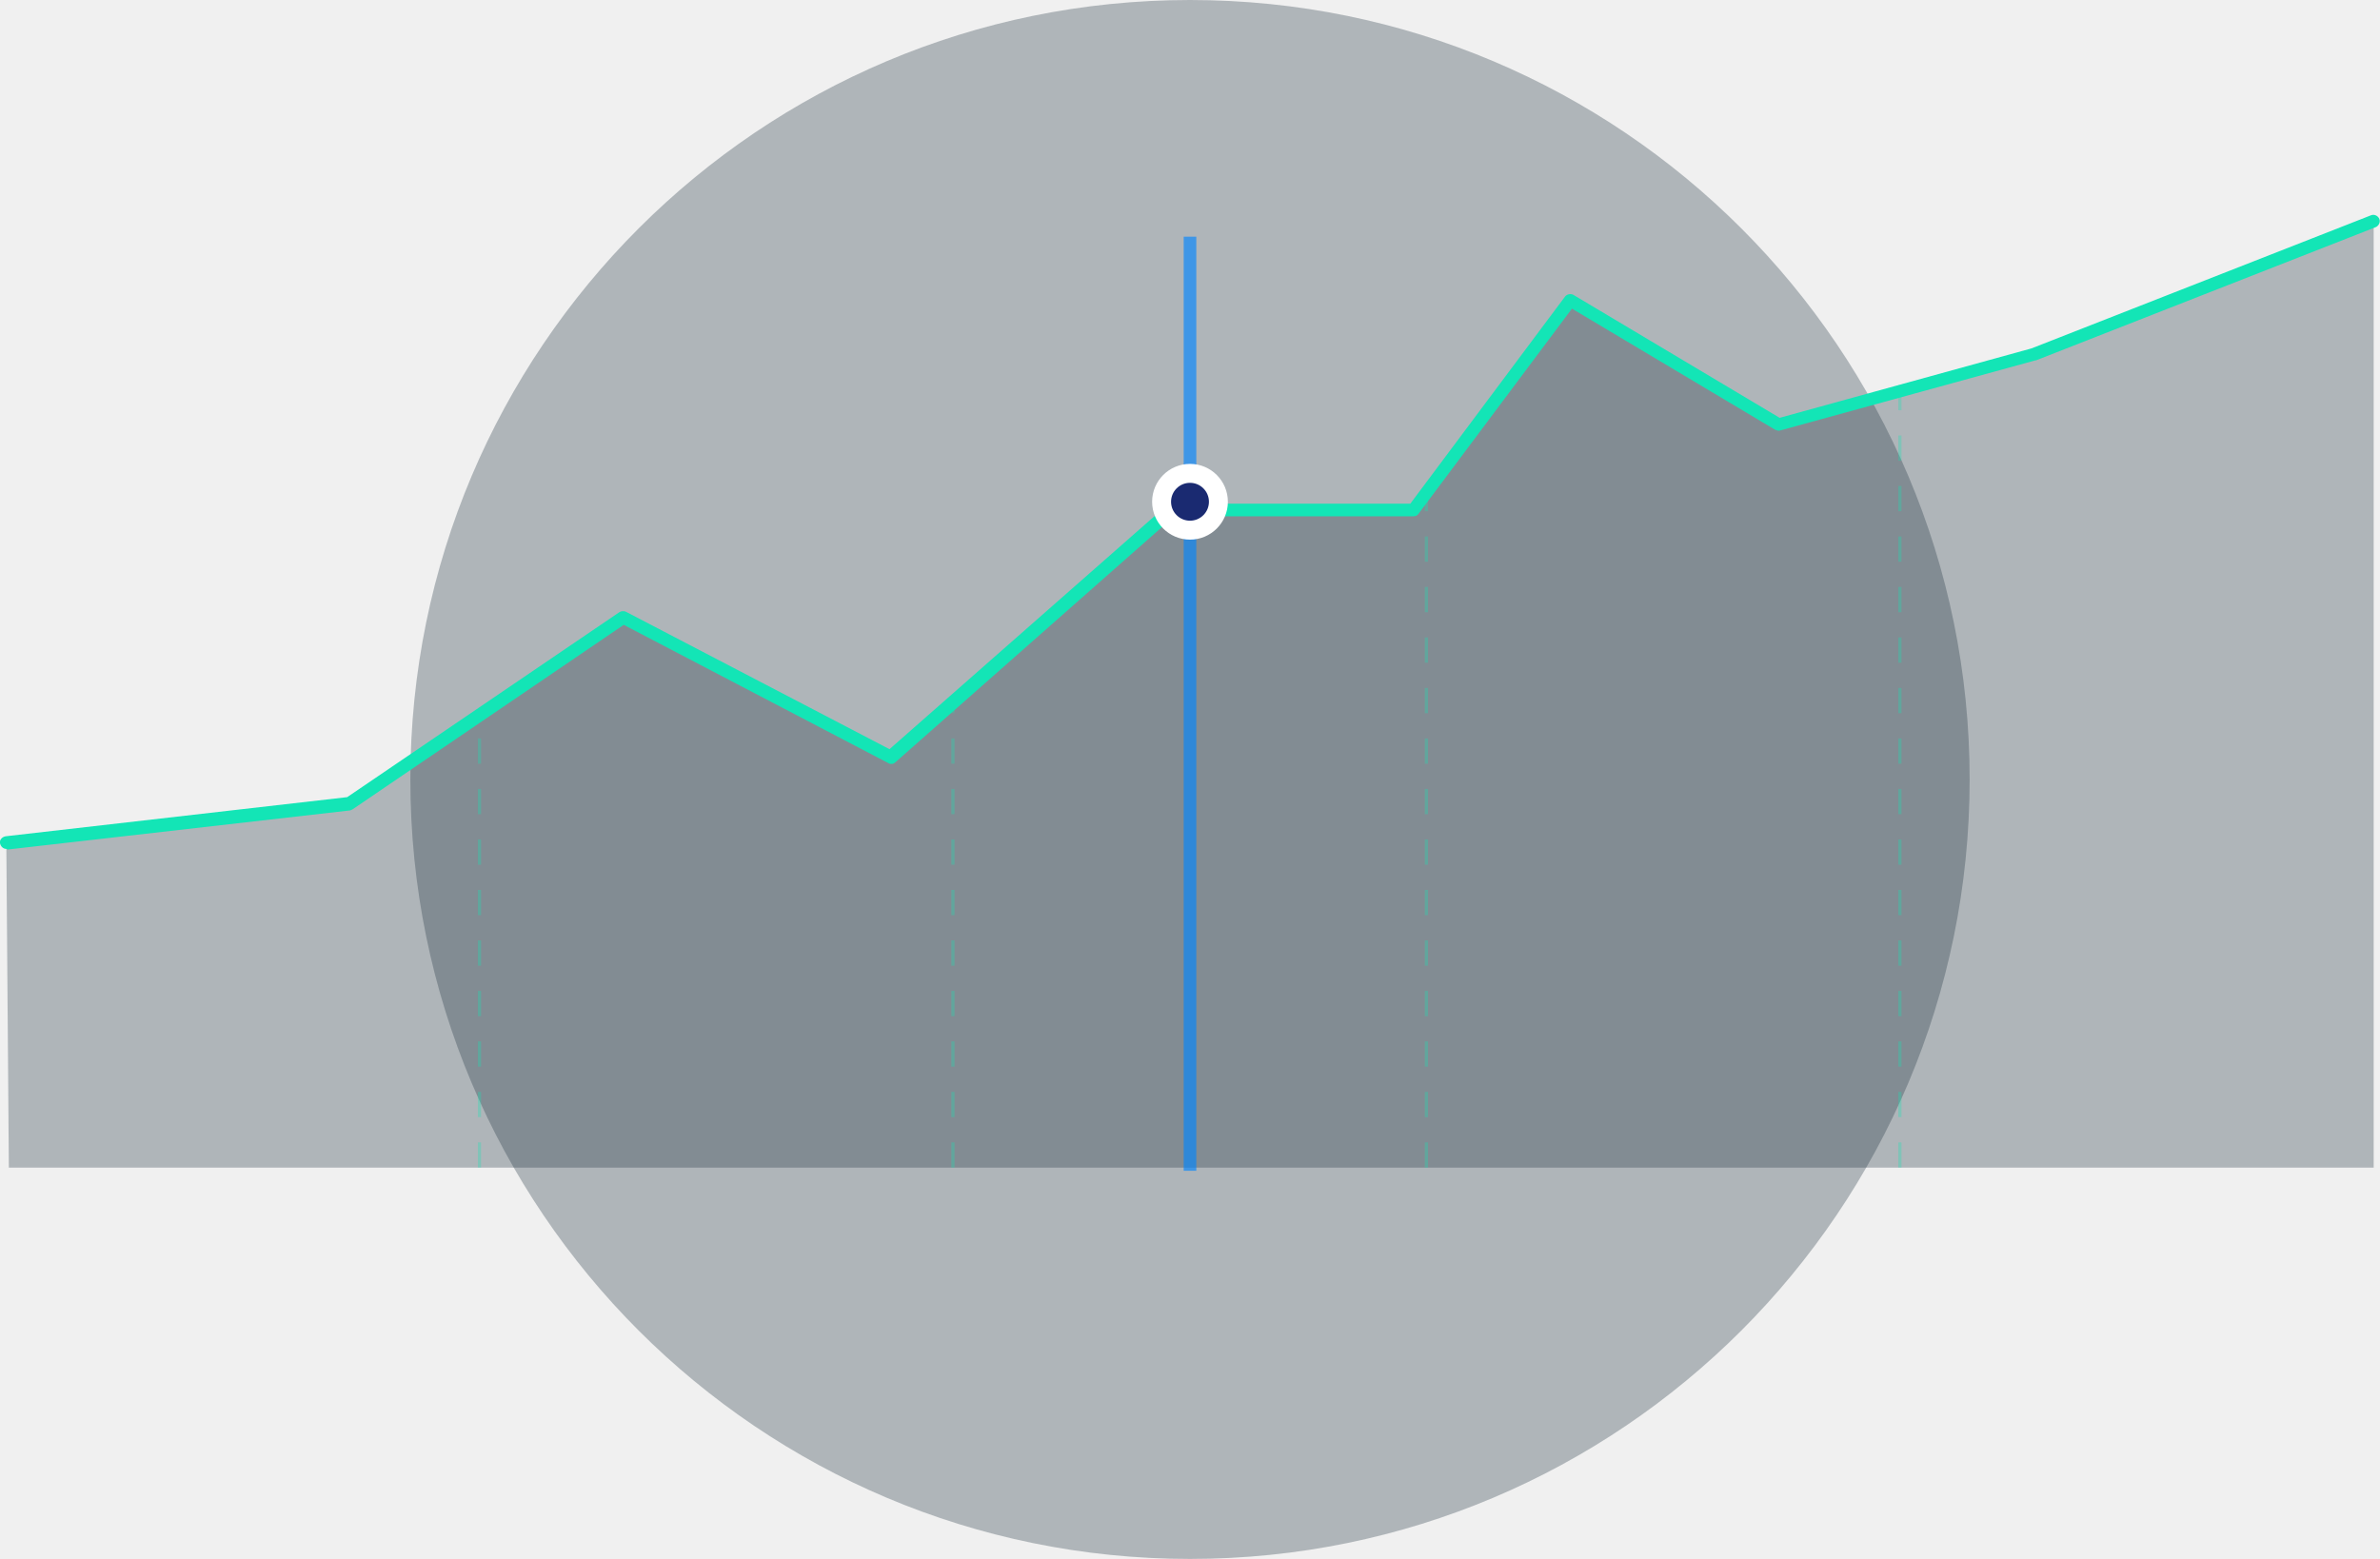
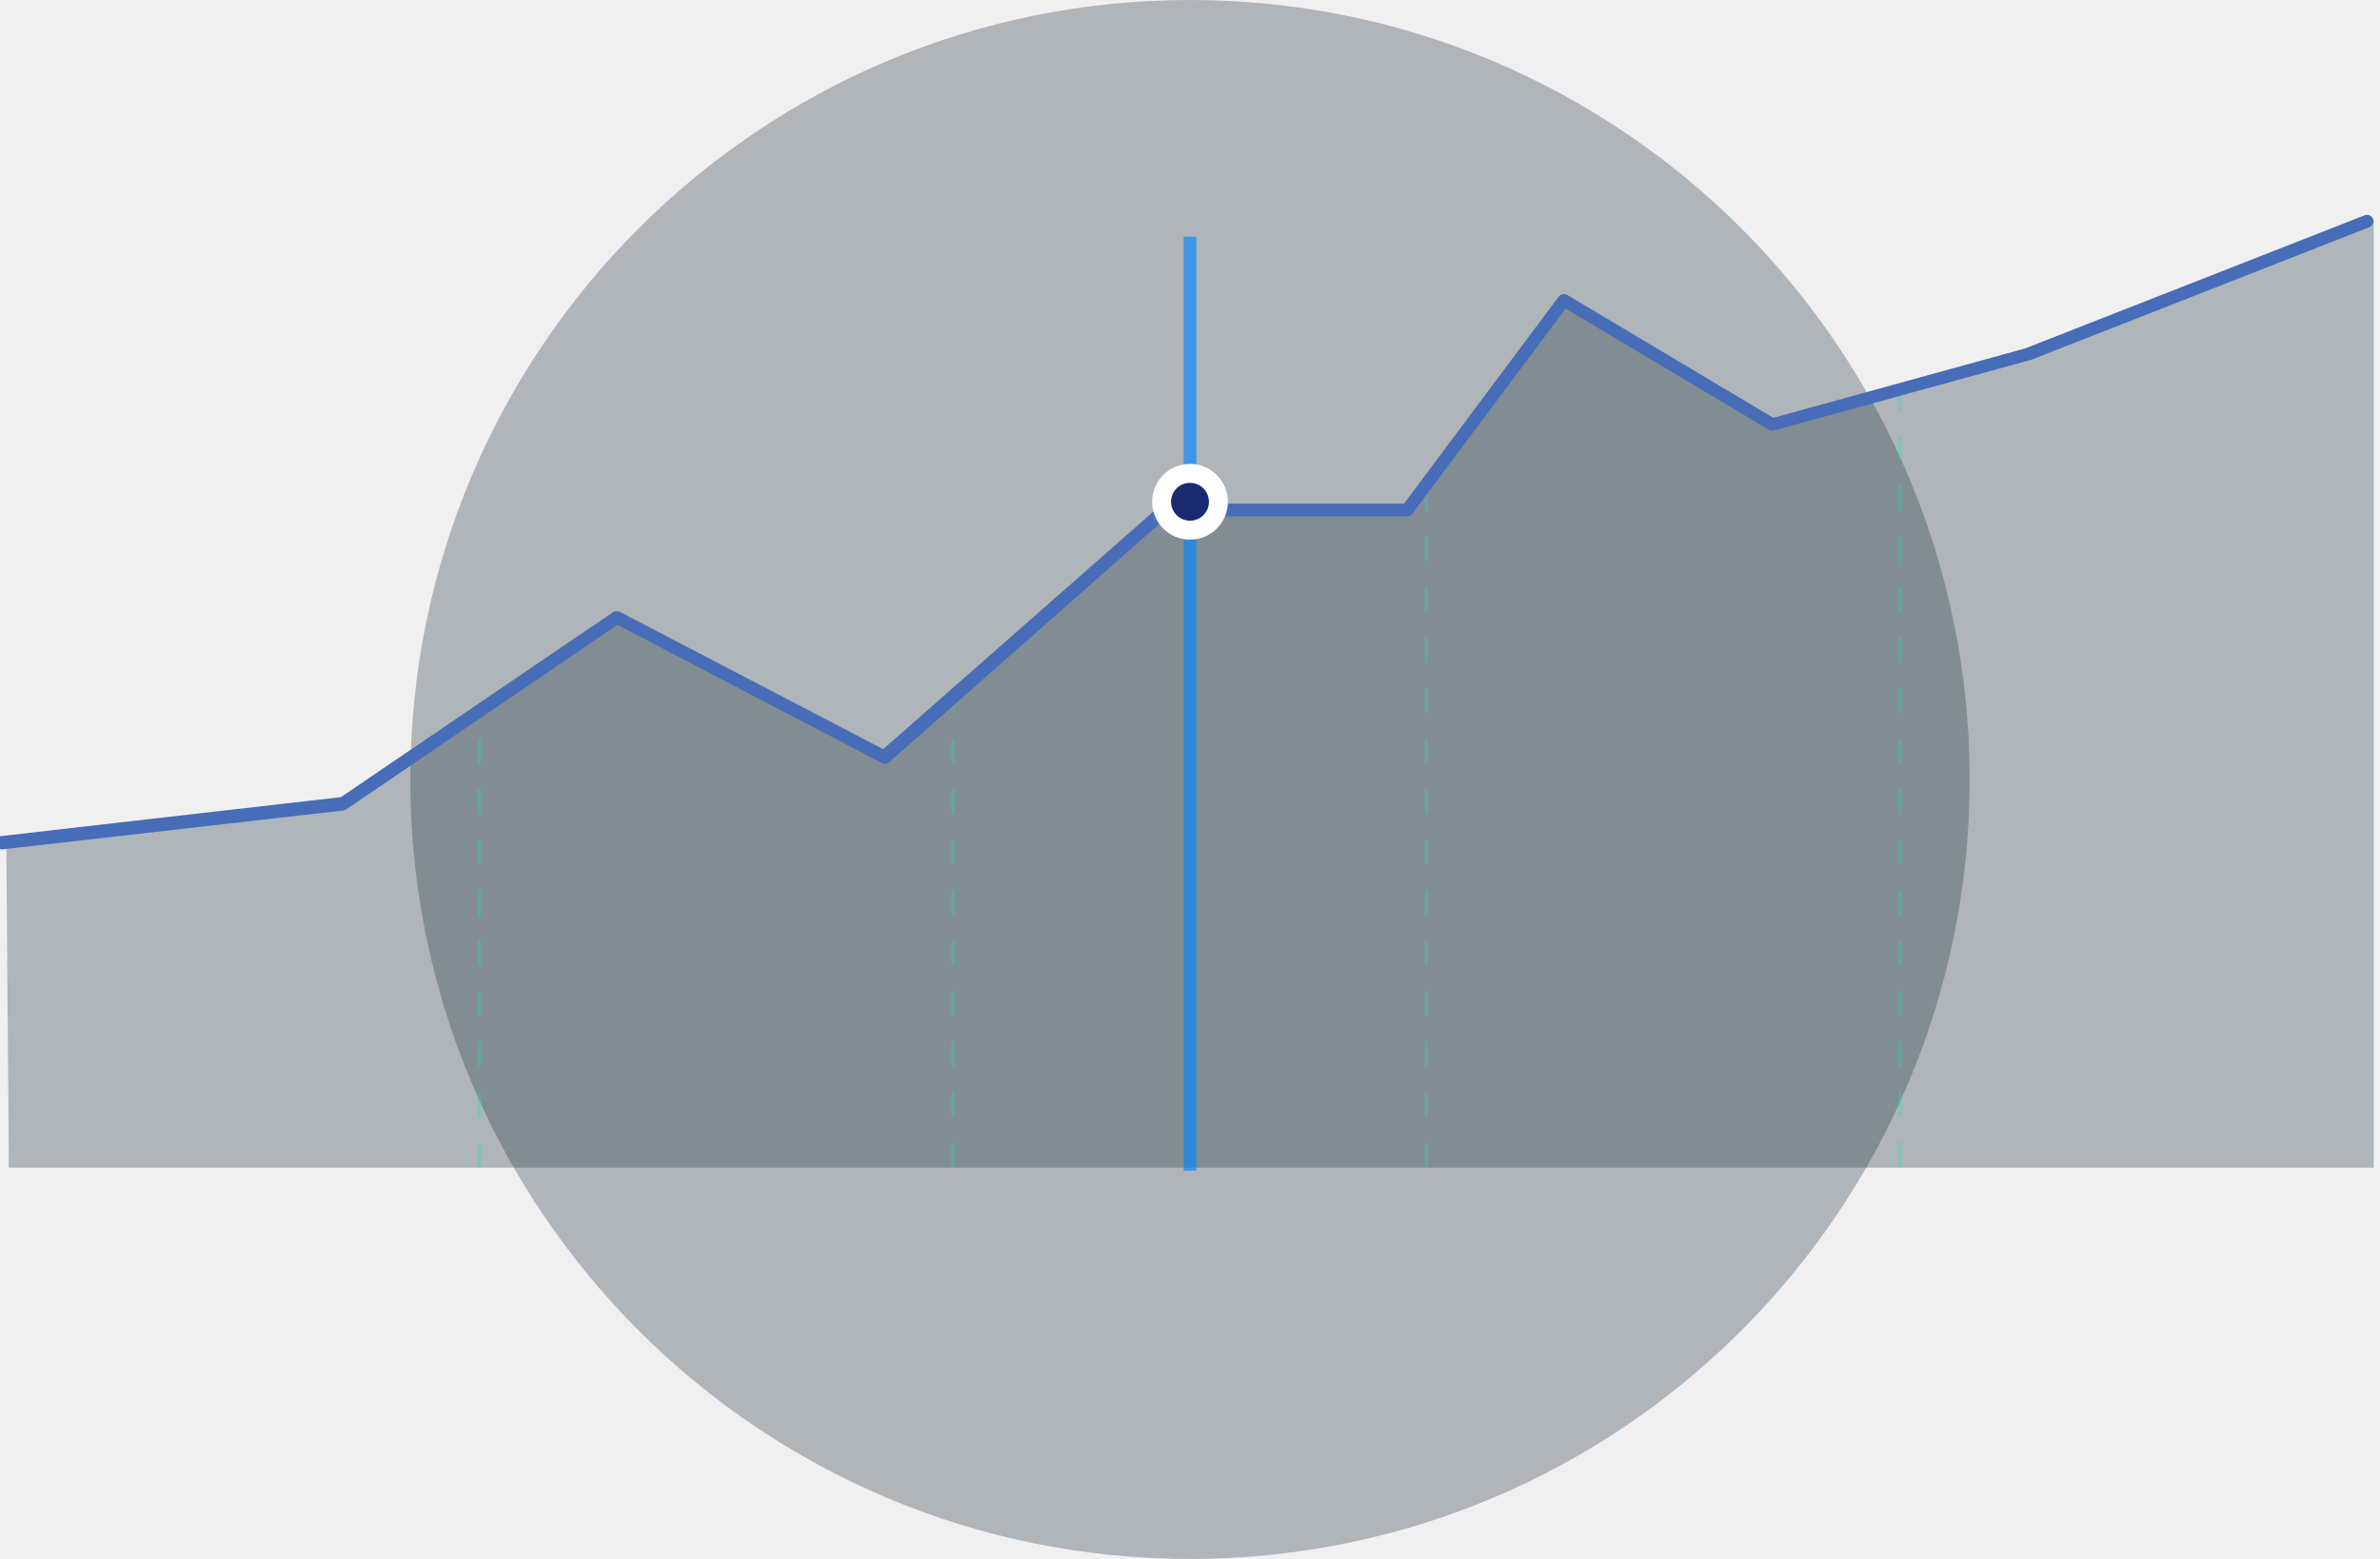
- <svg xmlns="http://www.w3.org/2000/svg" width="377px" height="247px" viewBox="0 0 377 247" version="1.1">
+ <svg xmlns="http://www.w3.org/2000/svg" width="377px" height="247px" viewBox="0 0 377 247" version="1.1" style="zoom: 1;">
  <defs>
    <linearGradient x1="50.003%" y1="0.009%" x2="50.003%" y2="89.469%" id="linearGradient-1">
      <stop stop-color="#192C3A" offset="0%" />
      <stop stop-color="#192C3A" offset="100%" />
    </linearGradient>
    <linearGradient x1="50%" y1="100.02%" x2="50%" y2="0.02%" id="linearGradient-2">
      <stop stop-color="#192C3A" offset="0%" />
      <stop stop-color="#192C3A" offset="100%" />
    </linearGradient>
  </defs>
  <g id="Page-1" stroke="none" stroke-width="1" fill="none" fill-rule="evenodd">
    <g id="tour-currency" transform="translate(-1, 0)">
-       <path d="M189.5,247 C257.7,247 313,191.7 313,123.5 C313,55.3 257.7,0 189.5,0 C121.3,0 66,55.3 66,123.5 C66,191.7 121.3,247 189.5,247 Z" id="Shape" fill="url(#linearGradient-1)" fill-rule="nonzero" opacity="0.3" />
+       <path d="M189.5,247 C257.7,247 313,191.7 313,123.5 C313,55.3 257.7,0 189.5,0 C121.3,0 66,55.3 66,123.5 C66,191.7 121.3,247 189.5,247  Z " id="Shape" fill-rule="nonzero" fill="url(#linearGradient-1)" opacity="0.3" />
      <polygon id="Shape" fill="url(#linearGradient-2)" fill-rule="nonzero" opacity="0.3" points="56.3 127.3 99.7 97.8 142.1 119.9 186.6 80.7 224.9 80.7 249.7 47.5 282.8 67.2 323.2 56.1 377 35 377 185 152.1 185 2.4 185 2 133.5" />
      <g id="Group" opacity="0.3" transform="translate(76, 61)" fill-rule="nonzero" fill="#13E5B6">
        <path d="M226.2,124 L225.7,124 L225.7,120 L226.2,120 L226.2,124 Z M226.2,116 L225.7,116 L225.7,112 L226.2,112 L226.2,116 Z M226.2,108 L225.7,108 L225.7,104 L226.2,104 L226.2,108 Z M226.2,100 L225.7,100 L225.7,96 L226.2,96 L226.2,100 Z M226.2,92 L225.7,92 L225.7,88 L226.2,88 L226.2,92 Z M226.2,84 L225.7,84 L225.7,80 L226.2,80 L226.2,84 Z M226.2,76 L225.7,76 L225.7,72 L226.2,72 L226.2,76 Z M226.2,68 L225.7,68 L225.7,64 L226.2,64 L226.2,68 Z M226.2,60 L225.7,60 L225.7,56 L226.2,56 L226.2,60 Z M226.2,52 L225.7,52 L225.7,48 L226.2,48 L226.2,52 Z M226.2,44 L225.7,44 L225.7,40 L226.2,40 L226.2,44 Z M226.2,36 L225.7,36 L225.7,32 L226.2,32 L226.2,36 Z M226.2,28 L225.7,28 L225.7,24 L226.2,24 L226.2,28 Z M226.2,20 L225.7,20 L225.7,16 L226.2,16 L226.2,20 Z M226.2,12 L225.7,12 L225.7,8 L226.2,8 L226.2,12 Z M226.2,4 L225.7,4 L225.7,0 L226.2,0 L226.2,4 Z" id="Shape" />
        <path d="M151.2,124 L150.7,124 L150.7,120 L151.2,120 L151.2,124 Z M151.2,116 L150.7,116 L150.7,112 L151.2,112 L151.2,116 Z M151.2,108 L150.7,108 L150.7,104 L151.2,104 L151.2,108 Z M151.2,100 L150.7,100 L150.7,96 L151.2,96 L151.2,100 Z M151.2,92 L150.7,92 L150.7,88 L151.2,88 L151.2,92 Z M151.2,84 L150.7,84 L150.7,80 L151.2,80 L151.2,84 Z M151.2,76 L150.7,76 L150.7,72 L151.2,72 L151.2,76 Z M151.2,68 L150.7,68 L150.7,64 L151.2,64 L151.2,68 Z M151.2,60 L150.7,60 L150.7,56 L151.2,56 L151.2,60 Z M151.2,52 L150.7,52 L150.7,48 L151.2,48 L151.2,52 Z M151.2,44 L150.7,44 L150.7,40 L151.2,40 L151.2,44 Z M151.2,36 L150.7,36 L150.7,32 L151.2,32 L151.2,36 Z M151.2,28 L150.7,28 L150.7,24 L151.2,24 L151.2,28 Z M151.2,20 L150.7,20 L150.7,16.8 L151.2,16.8 L151.2,20 Z" id="Shape" />
        <path d="M76.2,124 L75.7,124 L75.7,120 L76.2,120 L76.2,124 Z M76.2,116 L75.7,116 L75.7,112 L76.2,112 L76.2,116 Z M76.2,108 L75.7,108 L75.7,104 L76.2,104 L76.2,108 Z M76.2,100 L75.7,100 L75.7,96 L76.2,96 L76.2,100 Z M76.2,92 L75.7,92 L75.7,88 L76.2,88 L76.2,92 Z M76.2,84 L75.7,84 L75.7,80 L76.2,80 L76.2,84 Z M76.2,76 L75.7,76 L75.7,72 L76.2,72 L76.2,76 Z M76.2,68 L75.7,68 L75.7,64 L76.2,64 L76.2,68 Z M76.2,60 L75.7,60 L75.7,56 L76.2,56 L76.2,60 Z M76.2,52 L75.7,52 L75.7,50 L76.2,50 L76.2,52 Z" id="Shape" />
        <path d="M1.2,124 L0.7,124 L0.7,120 L1.2,120 L1.2,124 Z M1.2,116 L0.7,116 L0.7,112 L1.2,112 L1.2,116 Z M1.2,108 L0.7,108 L0.7,104 L1.2,104 L1.2,108 Z M1.2,100 L0.7,100 L0.7,96 L1.2,96 L1.2,100 Z M1.2,92 L0.7,92 L0.7,88 L1.2,88 L1.2,92 Z M1.2,84 L0.7,84 L0.7,80 L1.2,80 L1.2,84 Z M1.2,76 L0.7,76 L0.7,72 L1.2,72 L1.2,76 Z M1.2,68 L0.7,68 L0.7,64 L1.2,64 L1.2,68 Z M1.2,60 L0.7,60 L0.7,56 L1.2,56 L1.2,60 Z" id="Shape" />
      </g>
-       <path d="M2,134.5 C1.5,134.5 1.1,134.1 1,133.6 C0.9,133.1 1.3,132.6 1.9,132.5 L56,126.3 L99.1,97 C99.4,96.8 99.8,96.8 100.1,96.9 L141.9,118.7 L185.9,80 C186.1,79.8 186.3,79.8 186.6,79.8 L224.4,79.8 L248.9,47 C249.2,46.6 249.8,46.5 250.2,46.7 L282.9,66.2 L322.8,55.2 L376.6,34.1 C377.1,33.9 377.7,34.2 377.9,34.7 C378.1,35.2 377.8,35.8 377.3,36 L323.5,57.1 L323.4,57.1 L283,68.2 C282.7,68.3 282.5,68.2 282.2,68.1 L250,48.9 L225.7,81.4 C225.5,81.7 225.2,81.8 224.9,81.8 L187,81.8 L142.8,120.8 C142.5,121.1 142,121.1 141.7,120.9 L99.8,99 L56.9,128.2 C56.8,128.3 56.6,128.3 56.5,128.4 L2.2,134.6 C2.1,134.5 2,134.5 2,134.5 Z" id="Shape" fill="#13E5B6" fill-rule="nonzero" />
+       <path d="M1,134.5 C0.5,134.5 0.1,134.1 0,133.6 C-0.1,133.1 0.3,132.6 0.9,132.5 L55,126.3 L98.1,97 C98.4,96.8 98.8,96.8 99.1,96.9 L140.9,118.7 L184.9,80 C185.1,79.8 185.3,79.8 185.6,79.8 L223.4,79.8 L247.9,47 C248.2,46.6 248.8,46.5 249.2,46.7 L281.9,66.2 L321.8,55.2 L375.6,34.1 C376.1,33.9 376.7,34.2 376.9,34.7 C377.1,35.2 376.8,35.8 376.3,36 L322.5,57.1 L322.4,57.1 L282,68.2 C281.7,68.3 281.5,68.2 281.2,68.1 L249,48.9 L224.7,81.4 C224.5,81.7 224.2,81.8 223.9,81.8 L186,81.8 L141.8,120.8 C141.5,121.1 141,121.1 140.7,120.9 L98.8,99 L55.9,128.2 C55.8,128.3 55.6,128.3 55.5,128.4 L1.2,134.6 C1.1,134.5 1,134.5 1,134.5  Z " id="Shape" fill-rule="nonzero" fill="#476cb8" />
      <g id="Group" transform="translate(185, 38)">
        <path d="M4.5,0.5 L4.5,146.5" id="Line_1_" stroke="#0085FF" stroke-width="2" stroke-linecap="square" opacity="0.64" />
        <circle id="dot" stroke="#FFFFFF" stroke-width="3" fill="#1A2A71" fill-rule="nonzero" cx="4.5" cy="41.5" r="4.5" />
      </g>
    </g>
  </g>
</svg>
